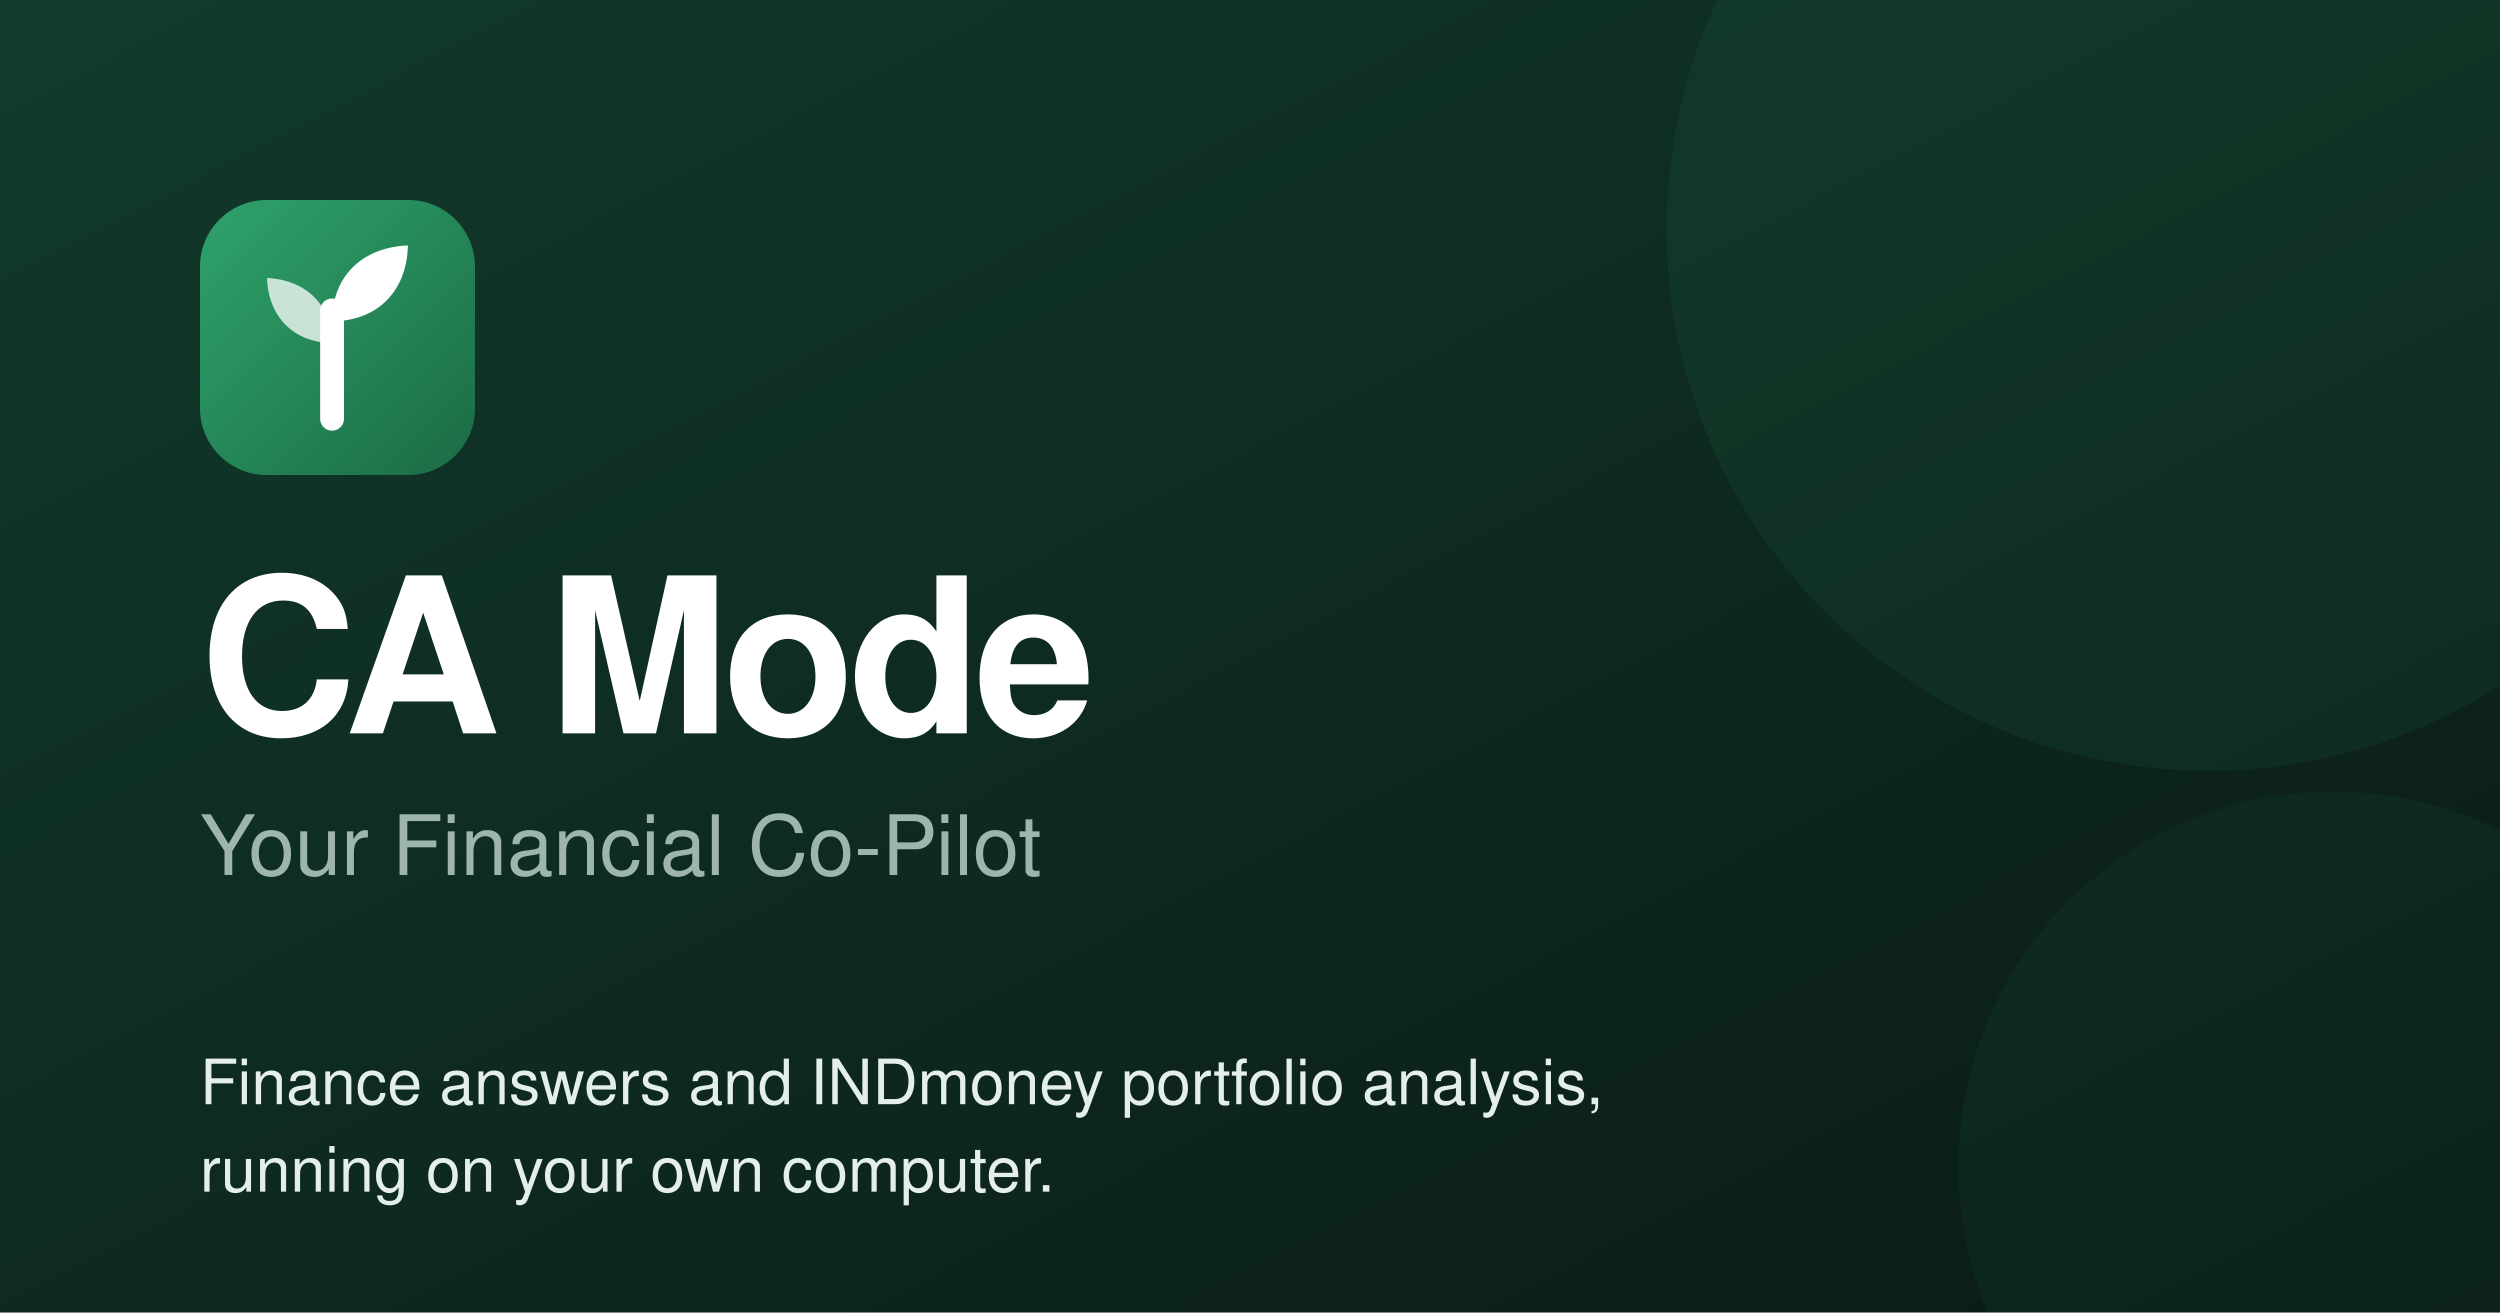
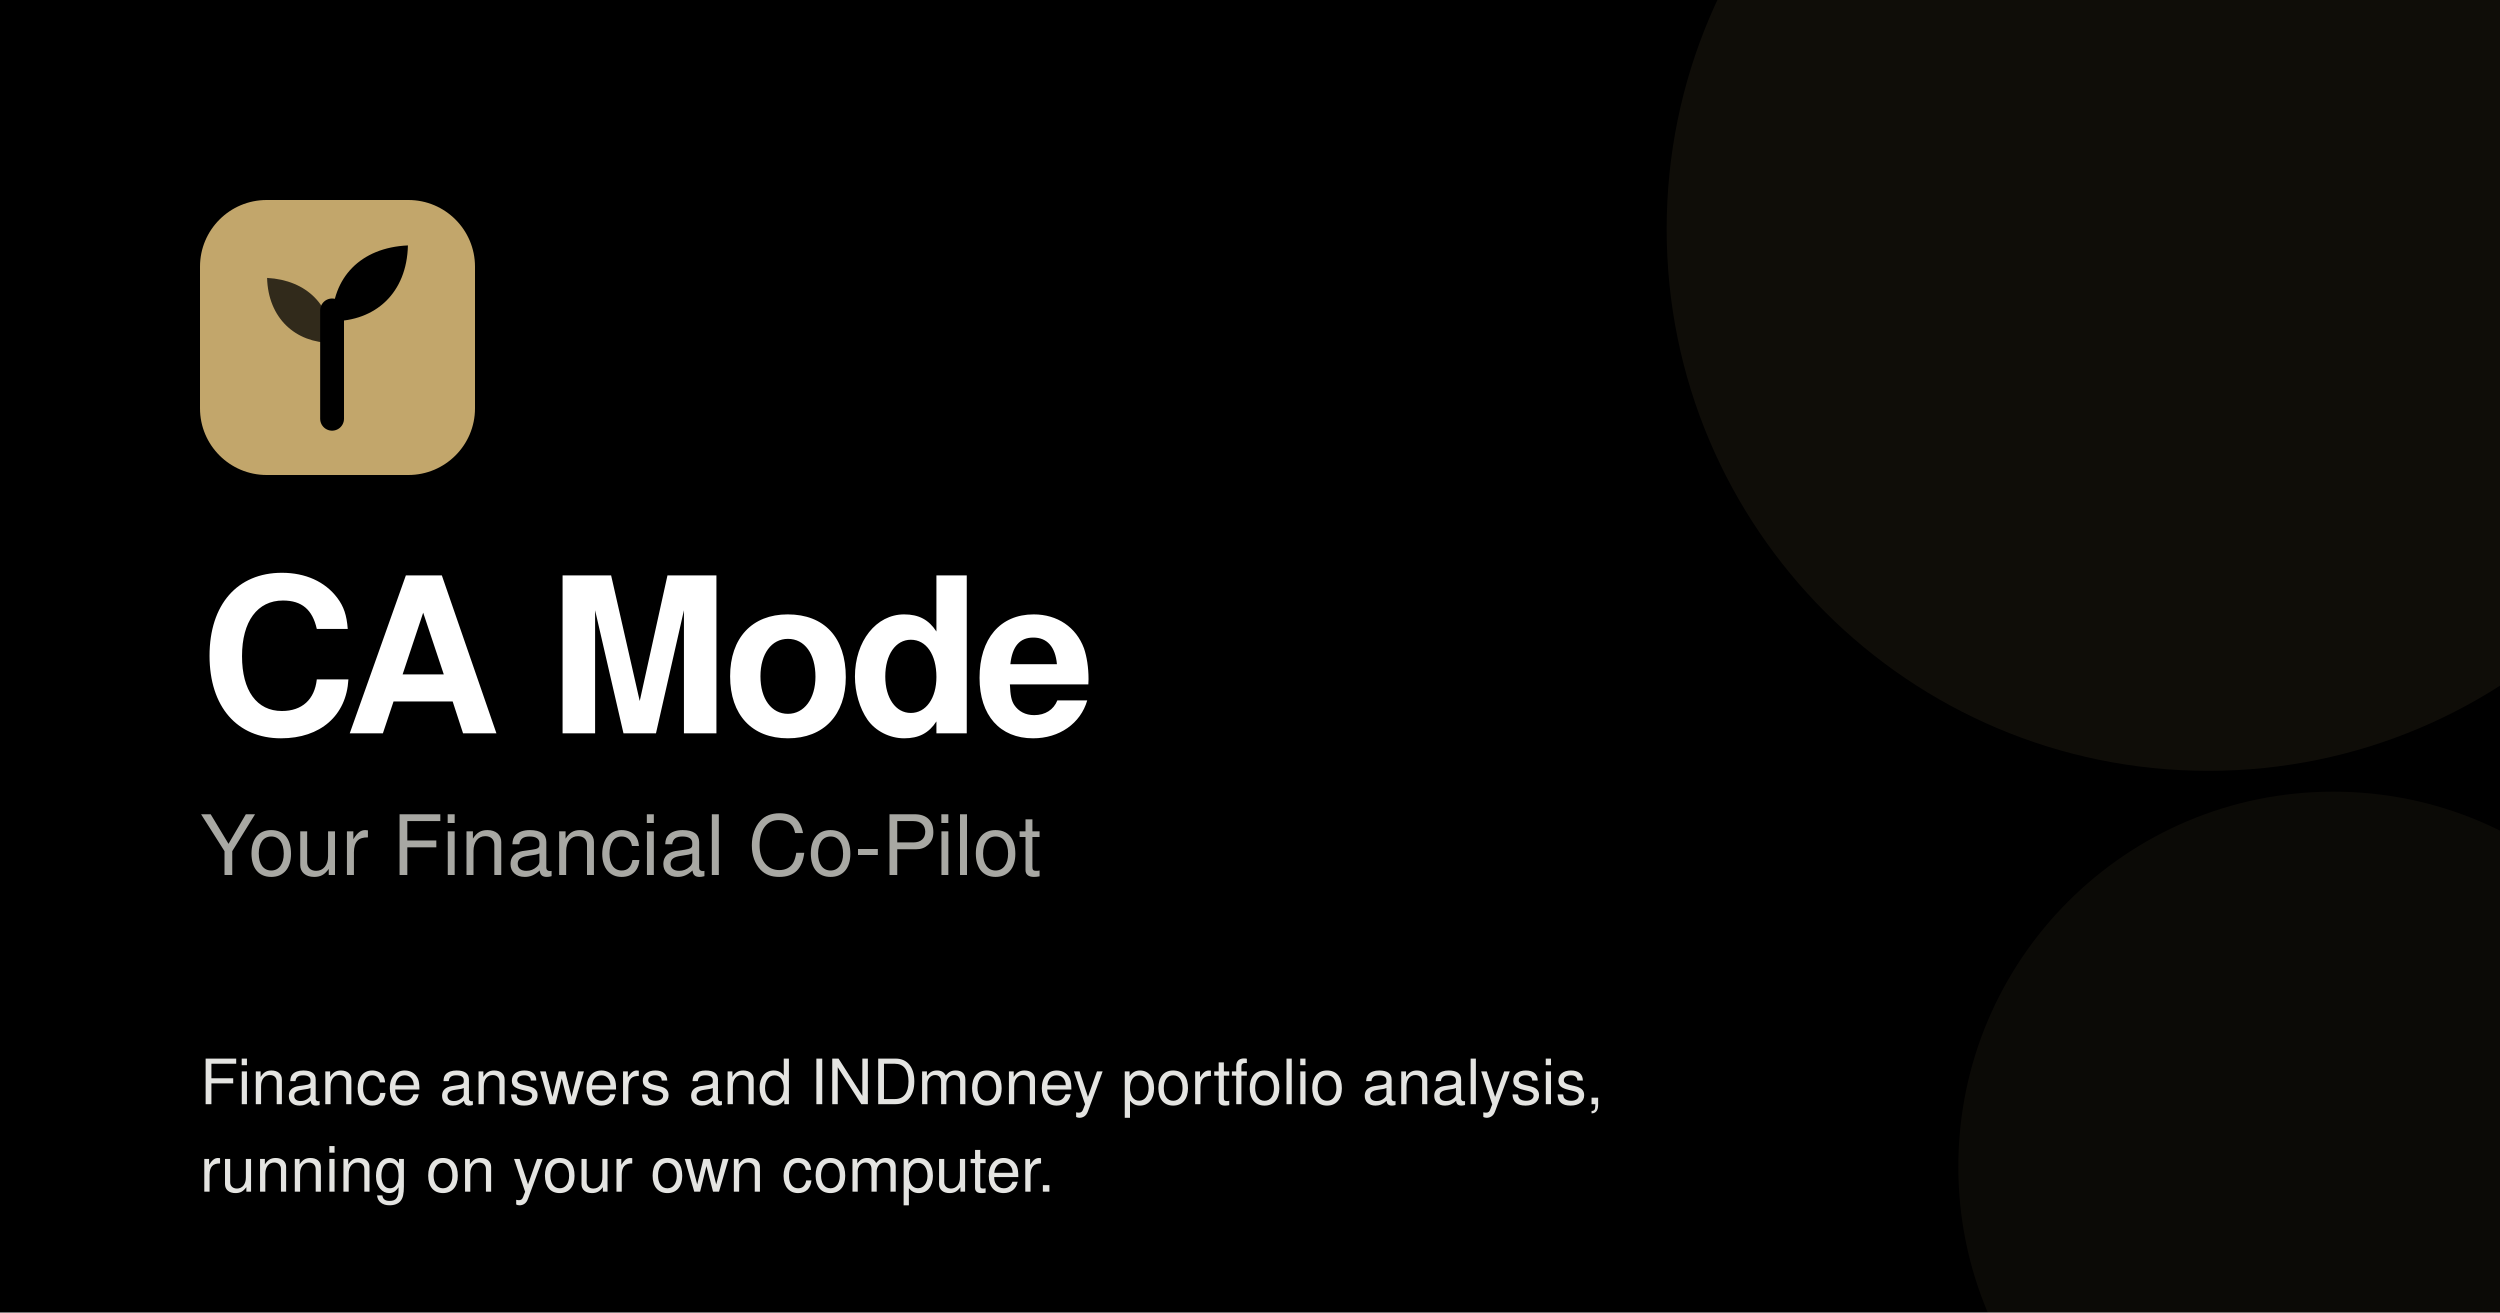
<svg xmlns="http://www.w3.org/2000/svg" viewBox="0 0 1200 630">
-   <defs>
-     <linearGradient id="bg" x1="0" y1="0" x2="1" y2="1">
-       <stop offset="0" stop-color="#123a2c" />
-       <stop offset="1" stop-color="#0a1a15" />
-     </linearGradient>
-     <linearGradient id="tile" x1="0" y1="0" x2="1" y2="1">
-       <stop offset="0" stop-color="#2fa36b" />
-       <stop offset="1" stop-color="#1b6b45" />
-     </linearGradient>
-   </defs>
-   <rect width="1200" height="630" fill="url(#bg)" />
-   <circle cx="1060" cy="110" r="260" fill="#2fa36b" opacity=".08" />
-   <circle cx="1120" cy="560" r="180" fill="#2fa36b" opacity=".06" />
-   <rect x="96" y="96" width="132" height="132" rx="32" fill="url(#tile)" />
-   <g transform="translate(86.6 81.4) scale(5.2)" fill="#fff">
-     <path d="M14 23V13" fill="none" stroke="#fff" stroke-width="2.2" stroke-linecap="round" />
+   <rect width="1200" height="630" fill="#000000" />
+   <circle cx="1060" cy="110" r="260" fill="#C2A66B" opacity=".08" />
+   <circle cx="1120" cy="560" r="180" fill="#C2A66B" opacity=".06" />
+   <rect x="96" y="96" width="132" height="132" rx="32" fill="#C2A66B" />
+   <g transform="translate(86.6 81.4) scale(5.2)" fill="#000">
+     <path d="M14 23V13" fill="none" stroke="#000" stroke-width="2.2" stroke-linecap="round" />
    <path d="M14 14c0-4 2.6-6.8 7-7-.1 4.4-3 7-7 7Z" />
    <path d="M14 16c0-3.4-2.3-5.8-6-6 .1 3.7 2.6 6 6 6Z" opacity=".75" />
  </g>
  <text x="96" y="352" fill="#ffffff" font-family="Helvetica Neue, Helvetica, Arial, sans-serif" font-size="104" font-weight="700" letter-spacing="-3">CA Mode</text>
-   <text x="96" y="420" fill="#9db5aa" font-family="Helvetica Neue, Helvetica, Arial, sans-serif" font-size="40" font-weight="500">Your Financial Co-Pilot</text>
-   <text x="96" y="530" fill="#e4efe9" font-family="Helvetica Neue, Helvetica, Arial, sans-serif" font-size="30">Finance answers and INDmoney portfolio analysis,</text>
-   <text x="96" y="572" fill="#e4efe9" font-family="Helvetica Neue, Helvetica, Arial, sans-serif" font-size="30">running on your own computer.</text>
+   <text x="96" y="420" fill="#A8A8A3" font-family="Helvetica Neue, Helvetica, Arial, sans-serif" font-size="40" font-weight="500">Your Financial Co-Pilot</text>
+   <text x="96" y="530" fill="#E4E4E1" font-family="Helvetica Neue, Helvetica, Arial, sans-serif" font-size="30">Finance answers and INDmoney portfolio analysis,</text>
+   <text x="96" y="572" fill="#E4E4E1" font-family="Helvetica Neue, Helvetica, Arial, sans-serif" font-size="30">running on your own computer.</text>
</svg>
